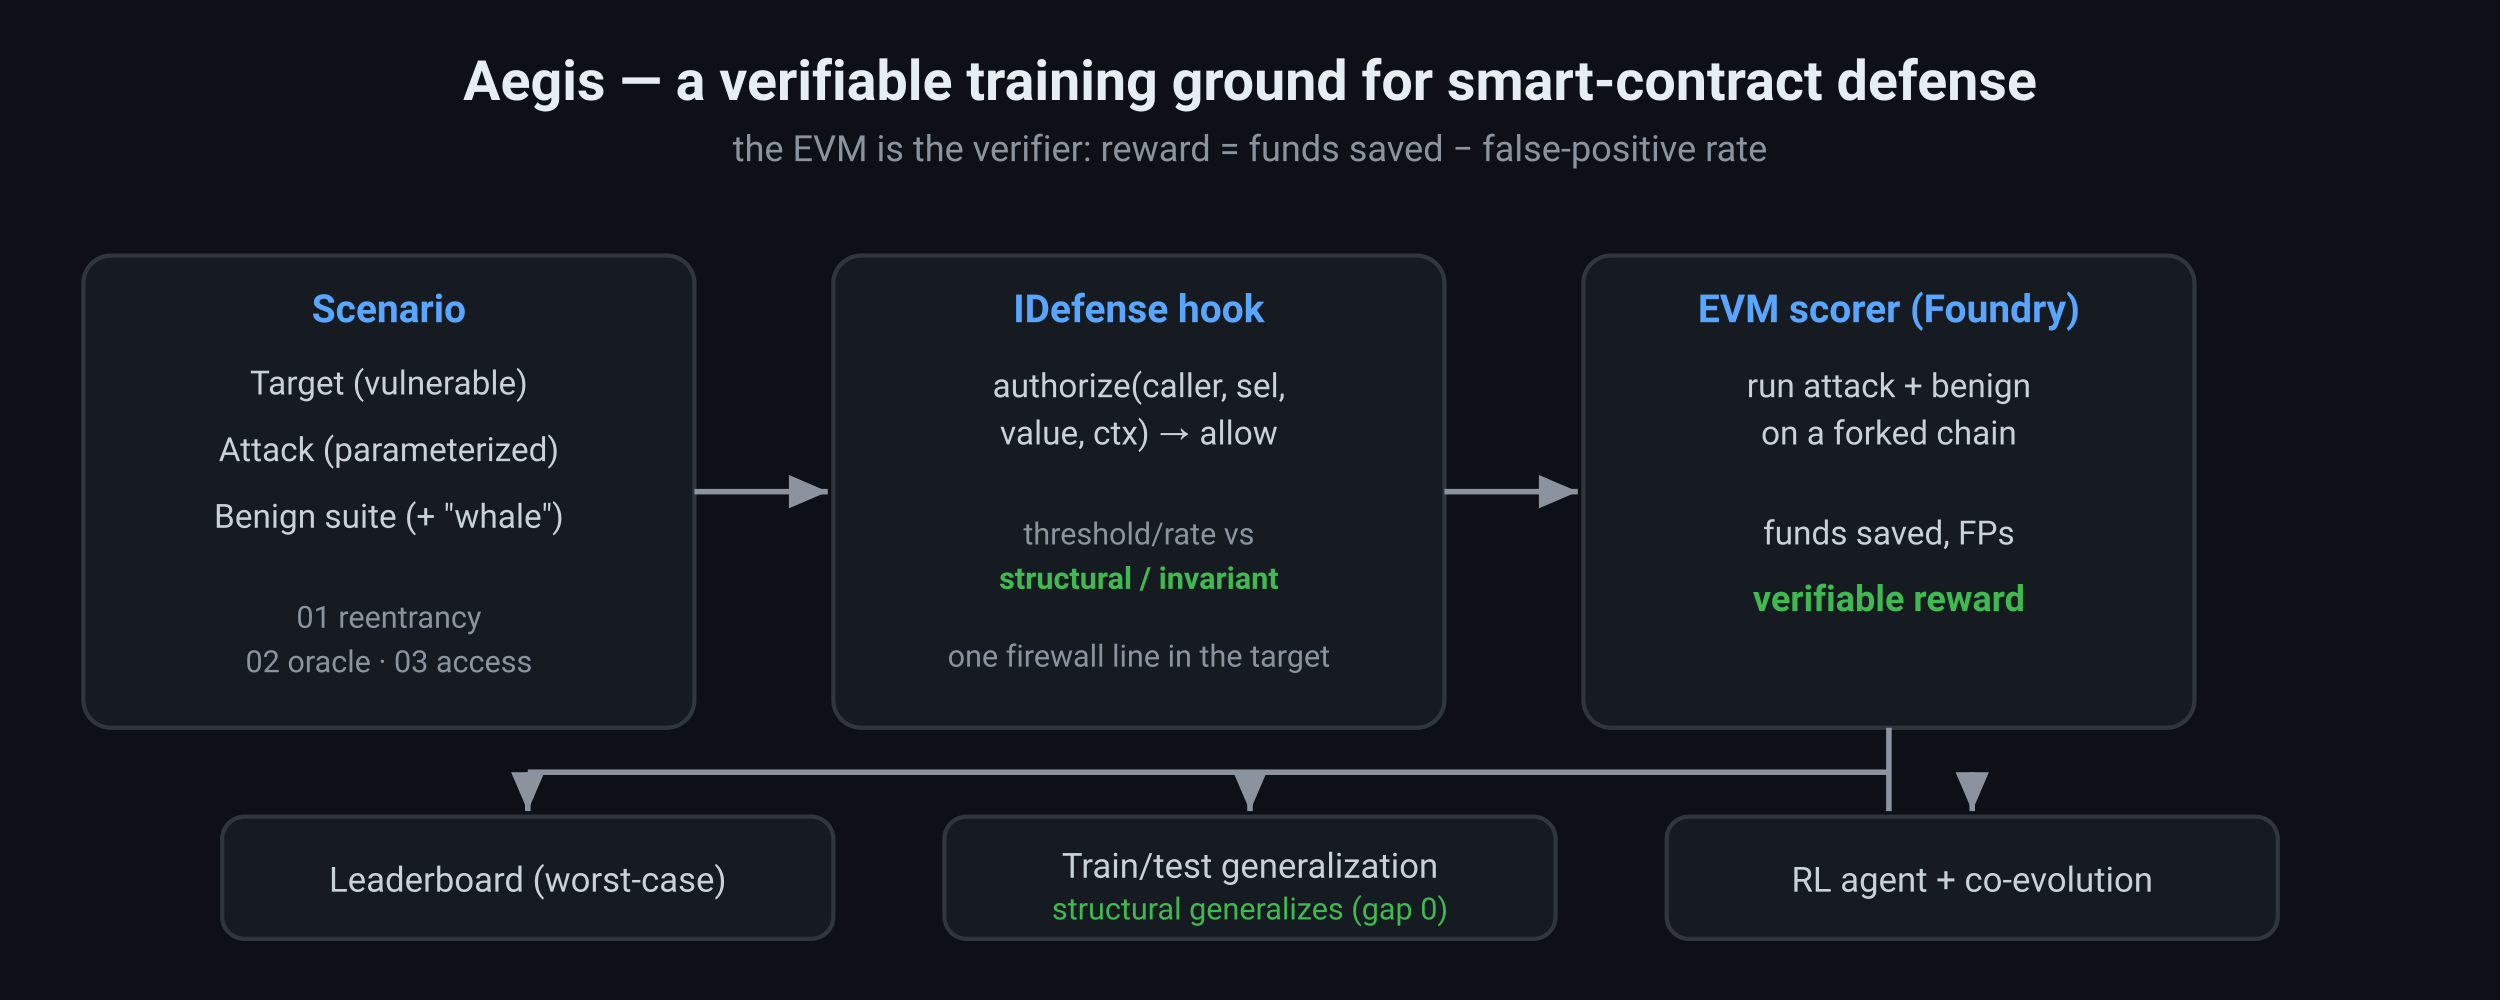
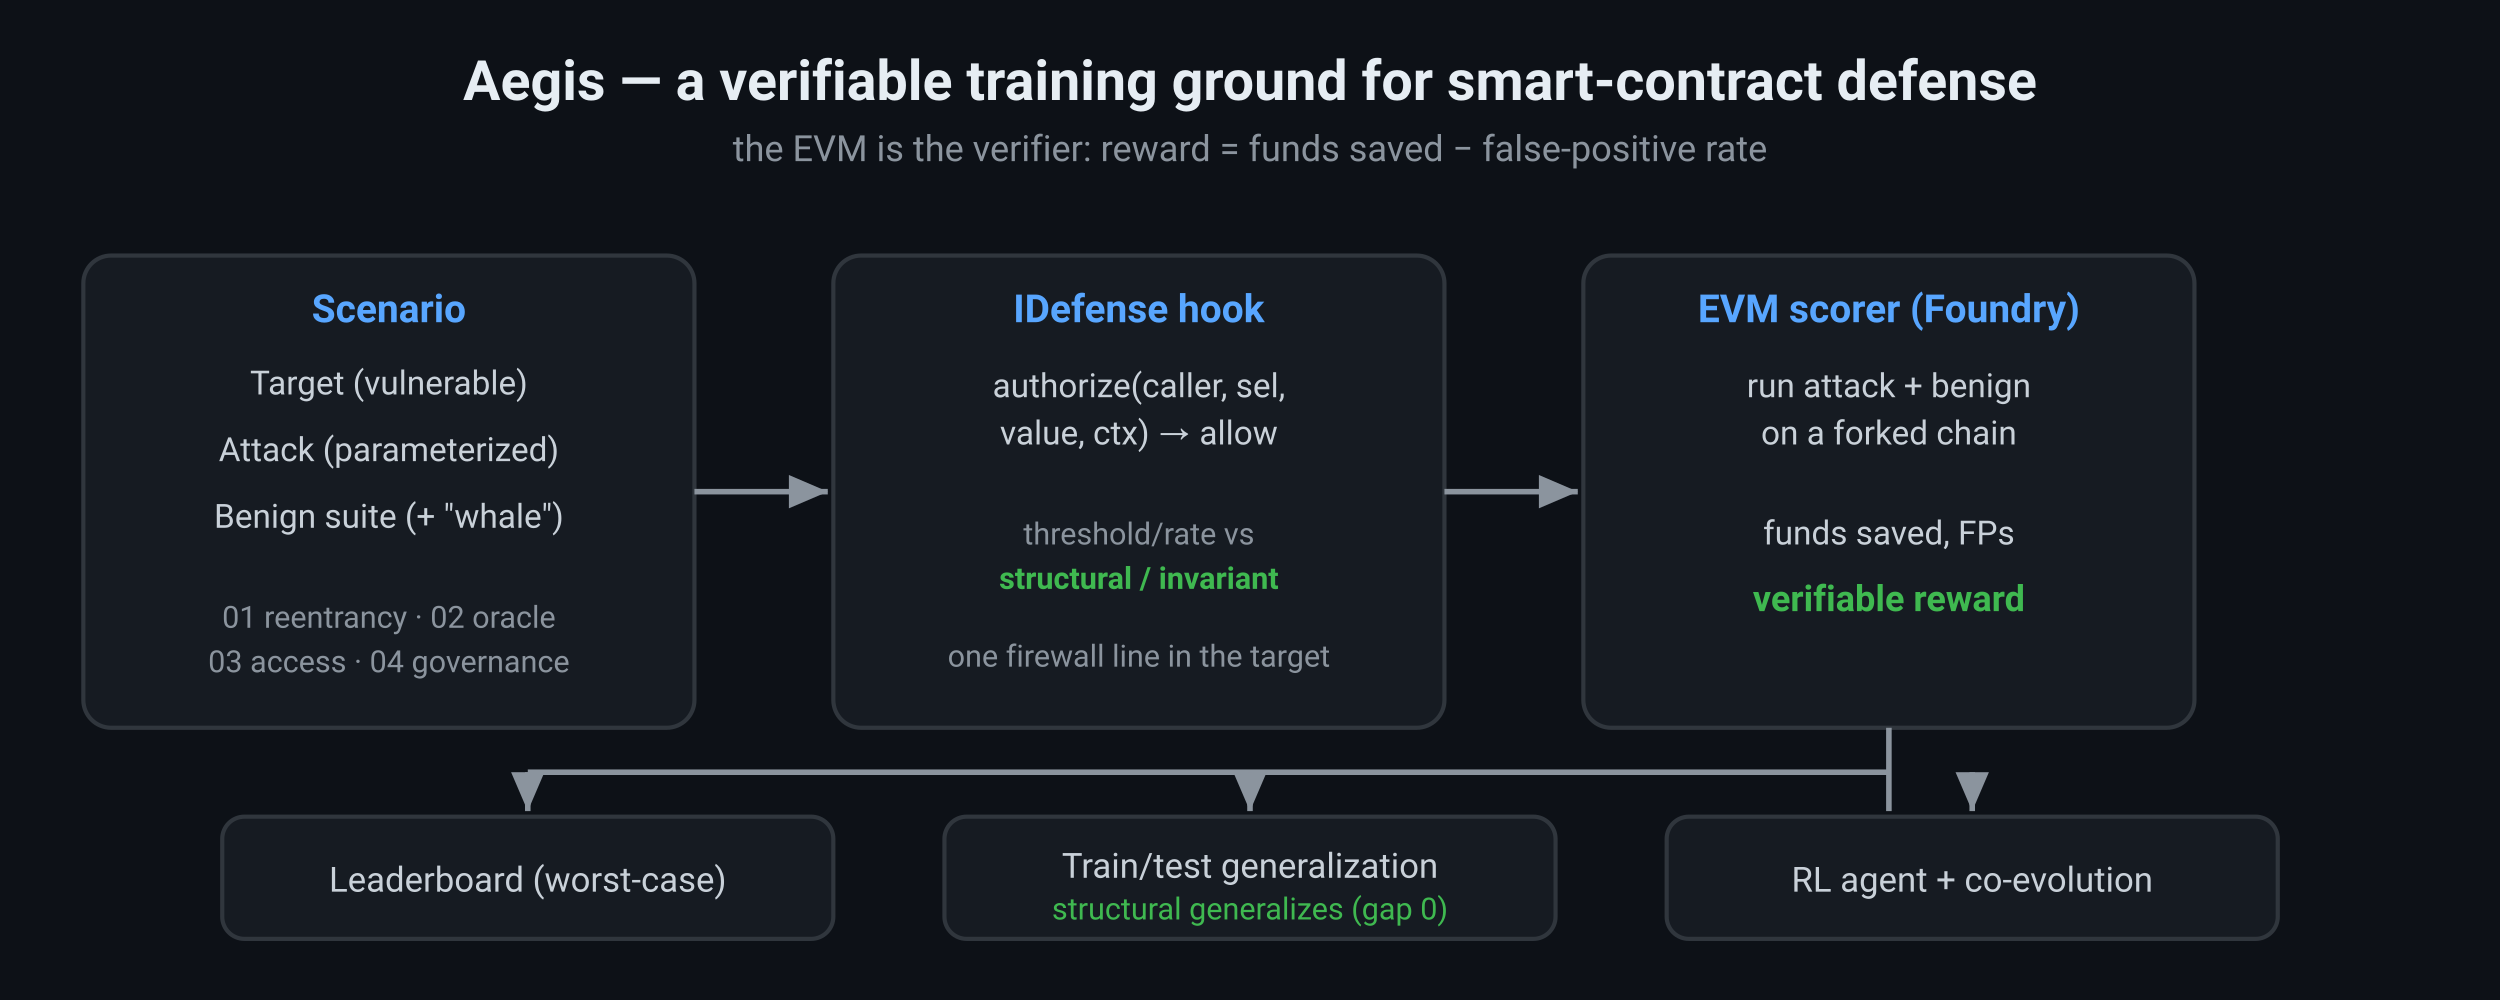
<svg xmlns="http://www.w3.org/2000/svg" width="900" height="360" viewBox="0 0 900 360" font-family="ui-sans-serif, system-ui, -apple-system, Segoe UI, Roboto, Helvetica, Arial, sans-serif">
  <rect width="900" height="360" fill="#0d1117" />
  <text x="450" y="36" fill="#e6edf3" font-size="20" font-weight="700" text-anchor="middle">Aegis — a verifiable training ground for smart-contract defense</text>
  <text x="450" y="58" fill="#8b949e" font-size="13" text-anchor="middle">the EVM is the verifier: reward = funds saved − false-positive rate</text>
  <rect x="30" y="92" width="220" height="170" rx="10" fill="#161b22" stroke="#30363d" stroke-width="1.5" />
  <text x="140" y="116" fill="#58a6ff" font-size="14" font-weight="700" text-anchor="middle">Scenario</text>
  <text x="140" y="142" fill="#c9d1d9" font-size="12" text-anchor="middle">Target (vulnerable)</text>
  <text x="140" y="166" fill="#c9d1d9" font-size="12" text-anchor="middle">Attack (parameterized)</text>
  <text x="140" y="190" fill="#c9d1d9" font-size="12" text-anchor="middle">Benign suite (+ "whale")</text>
-   <text x="140" y="226" fill="#8b949e" font-size="11" text-anchor="middle">01 reentrancy</text>
-   <text x="140" y="242" fill="#8b949e" font-size="11" text-anchor="middle">02 oracle · 03 access</text>
+   <text x="140" y="226" fill="#8b949e" font-size="11" text-anchor="middle">01 reentrancy · 02 oracle</text>
+   <text x="140" y="242" fill="#8b949e" font-size="11" text-anchor="middle">03 access · 04 governance</text>
  <rect x="300" y="92" width="220" height="170" rx="10" fill="#161b22" stroke="#30363d" stroke-width="1.5" />
  <text x="410" y="116" fill="#58a6ff" font-size="14" font-weight="700" text-anchor="middle">IDefense hook</text>
  <text x="410" y="143" fill="#c9d1d9" font-size="12" text-anchor="middle">authorize(caller, sel,</text>
  <text x="410" y="160" fill="#c9d1d9" font-size="12" text-anchor="middle">value, ctx) → allow</text>
  <text x="410" y="196" fill="#8b949e" font-size="11" text-anchor="middle">threshold/rate  vs</text>
  <text x="410" y="212" fill="#3fb950" font-size="11" font-weight="700" text-anchor="middle">structural / invariant</text>
  <text x="410" y="240" fill="#8b949e" font-size="11" text-anchor="middle">one firewall line in the target</text>
  <rect x="570" y="92" width="220" height="170" rx="10" fill="#161b22" stroke="#30363d" stroke-width="1.5" />
  <text x="680" y="116" fill="#58a6ff" font-size="14" font-weight="700" text-anchor="middle">EVM scorer (Foundry)</text>
  <text x="680" y="143" fill="#c9d1d9" font-size="12" text-anchor="middle">run attack + benign</text>
  <text x="680" y="160" fill="#c9d1d9" font-size="12" text-anchor="middle">on a forked chain</text>
  <text x="680" y="196" fill="#c9d1d9" font-size="12" text-anchor="middle">funds saved, FPs</text>
  <text x="680" y="220" fill="#3fb950" font-size="13" font-weight="700" text-anchor="middle">verifiable reward</text>
  <defs>
    <marker id="arrow" markerWidth="10" markerHeight="10" refX="7" refY="3" orient="auto" markerUnits="strokeWidth">
      <path d="M0,0 L7,3 L0,6 Z" fill="#8b949e" />
    </marker>
  </defs>
  <line x1="250" y1="177" x2="298" y2="177" stroke="#8b949e" stroke-width="2" marker-end="url(#arrow)" />
  <line x1="520" y1="177" x2="568" y2="177" stroke="#8b949e" stroke-width="2" marker-end="url(#arrow)" />
  <rect x="80" y="294" width="220" height="44" rx="8" fill="#161b22" stroke="#30363d" stroke-width="1.5" />
  <text x="190" y="321" fill="#c9d1d9" font-size="12.5" text-anchor="middle">Leaderboard (worst-case)</text>
  <rect x="340" y="294" width="220" height="44" rx="8" fill="#161b22" stroke="#30363d" stroke-width="1.5" />
  <text x="450" y="316" fill="#c9d1d9" font-size="12.5" text-anchor="middle">Train/test generalization</text>
  <text x="450" y="331" fill="#3fb950" font-size="11" text-anchor="middle">structural generalizes (gap 0)</text>
  <rect x="600" y="294" width="220" height="44" rx="8" fill="#161b22" stroke="#30363d" stroke-width="1.5" />
  <text x="710" y="321" fill="#c9d1d9" font-size="12.5" text-anchor="middle">RL agent + co-evolution</text>
  <line x1="680" y1="262" x2="680" y2="292" stroke="#8b949e" stroke-width="2" />
  <line x1="680" y1="278" x2="190" y2="278" stroke="#8b949e" stroke-width="2" />
  <line x1="450" y1="278" x2="450" y2="292" stroke="#8b949e" stroke-width="2" marker-end="url(#arrow)" />
  <line x1="190" y1="278" x2="190" y2="292" stroke="#8b949e" stroke-width="2" marker-end="url(#arrow)" />
  <line x1="710" y1="278" x2="710" y2="292" stroke="#8b949e" stroke-width="2" marker-end="url(#arrow)" />
</svg>
